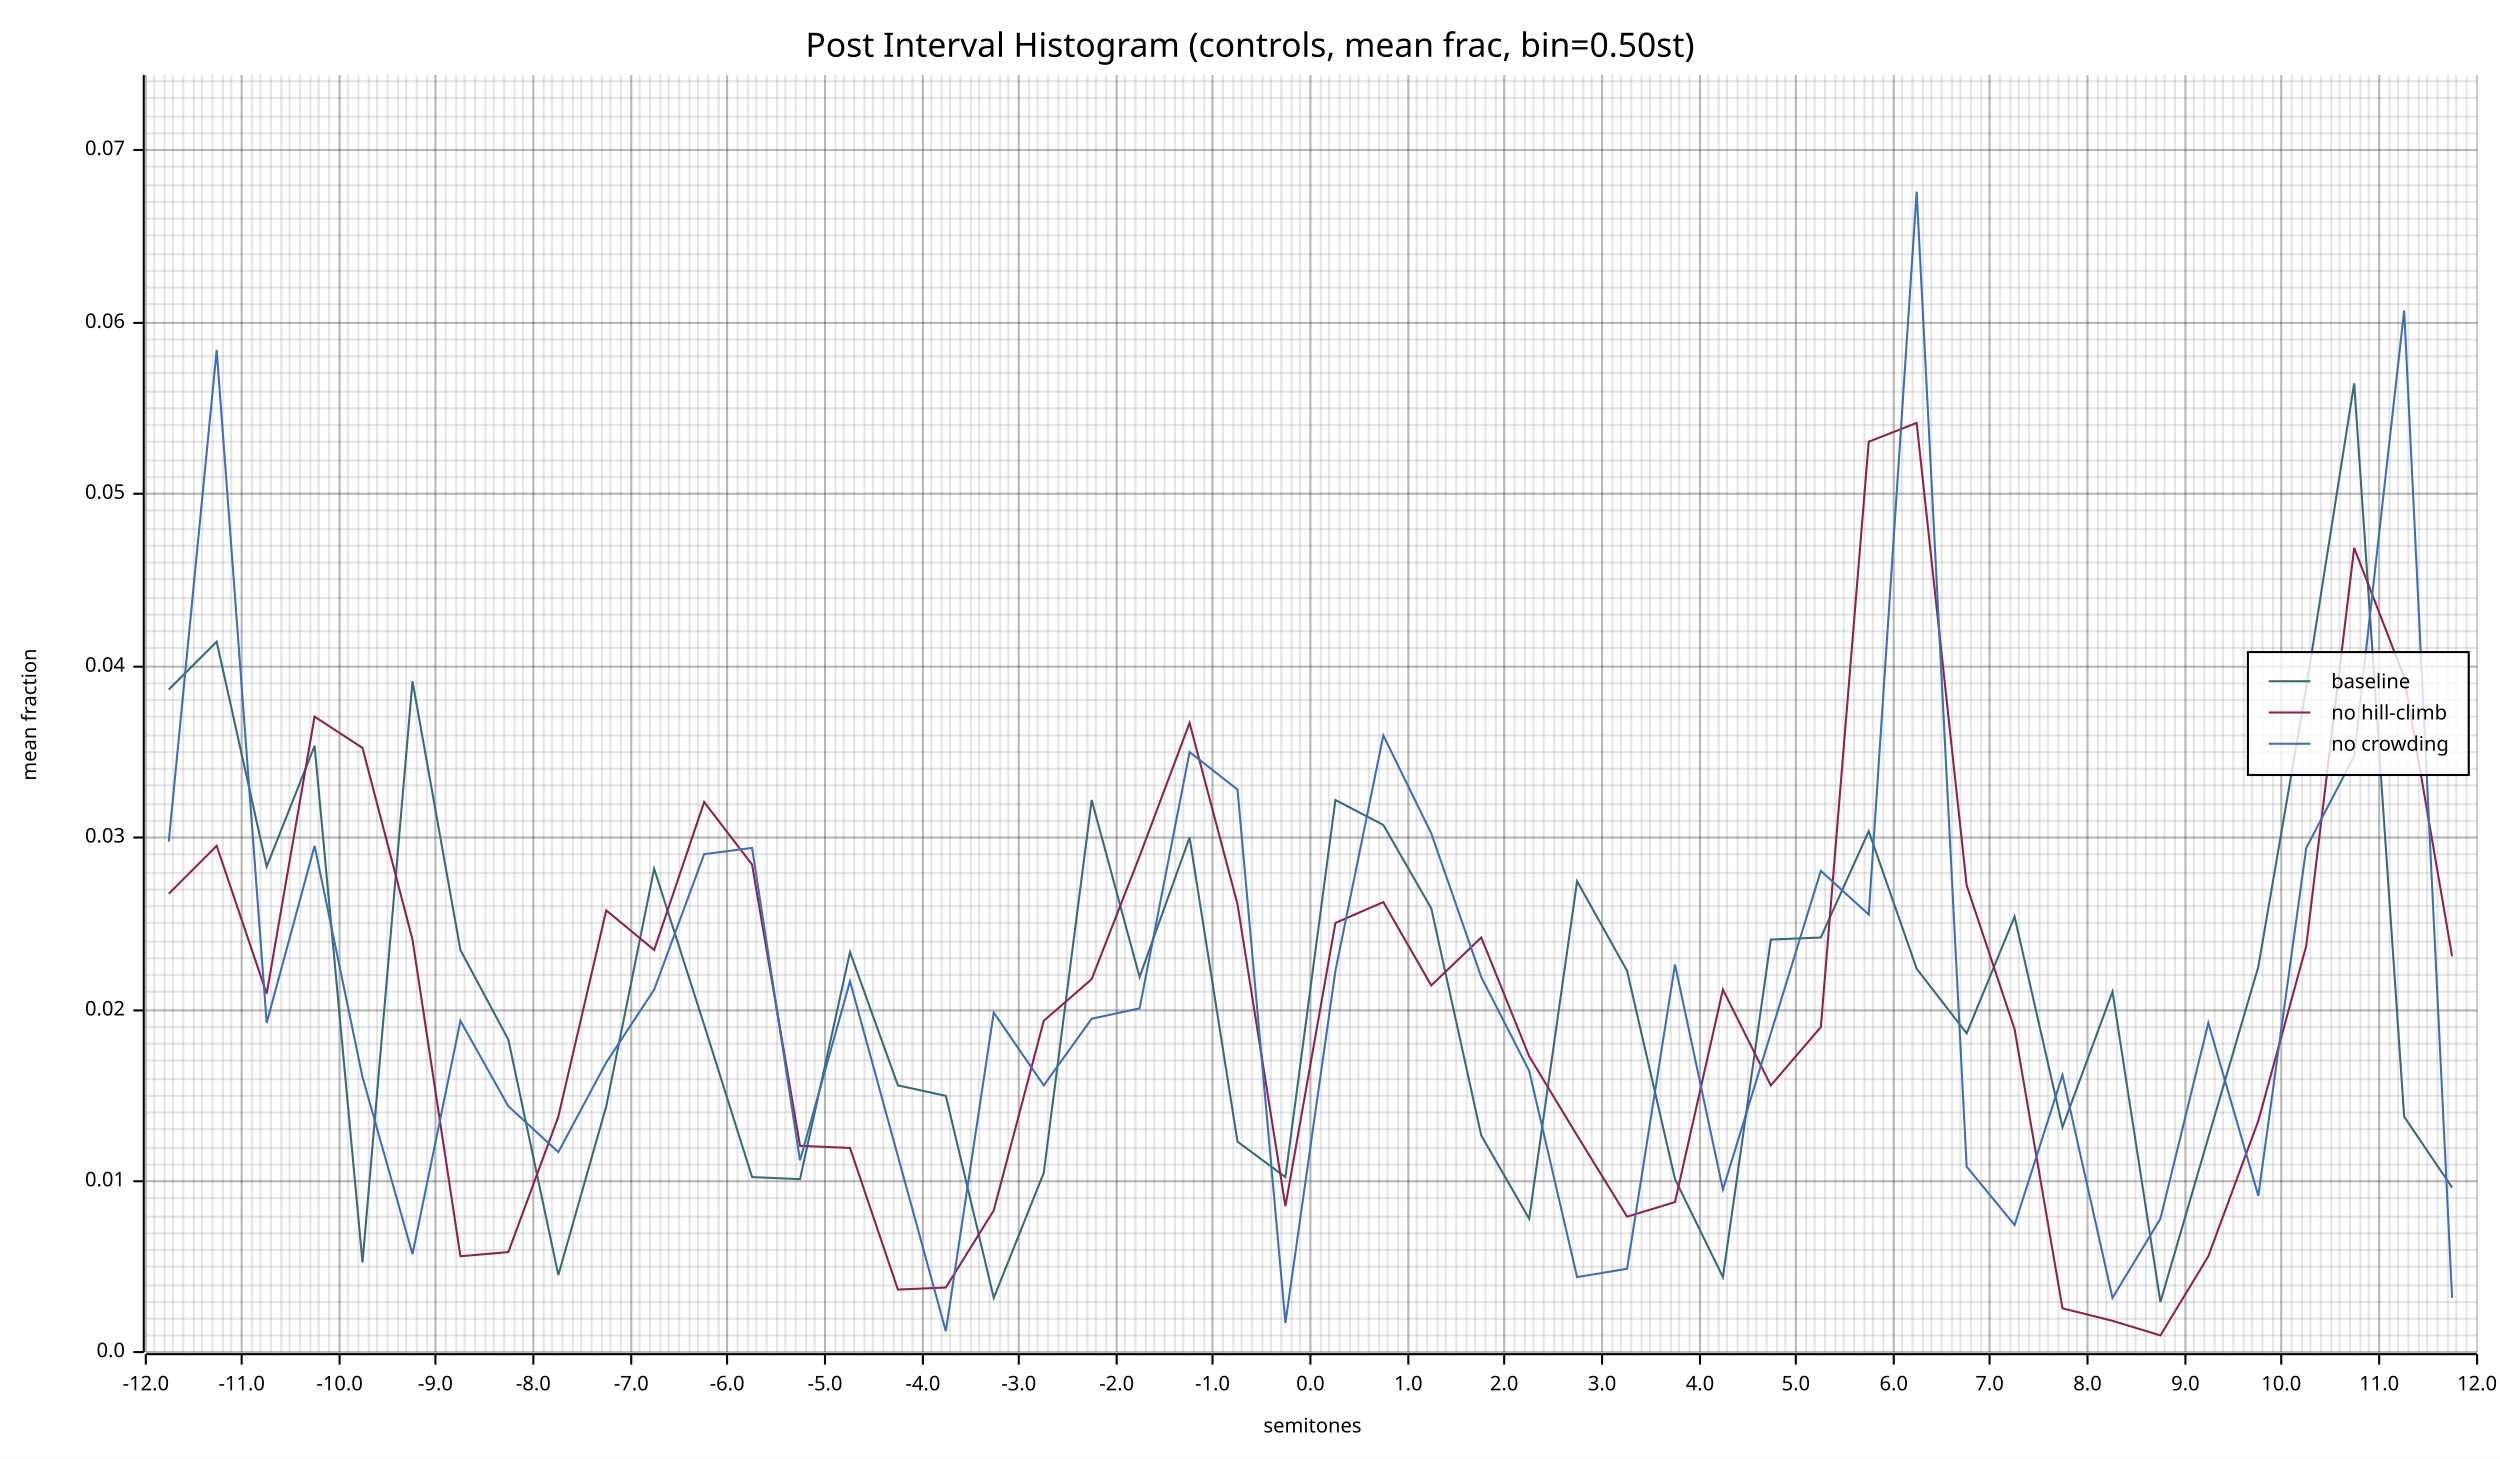
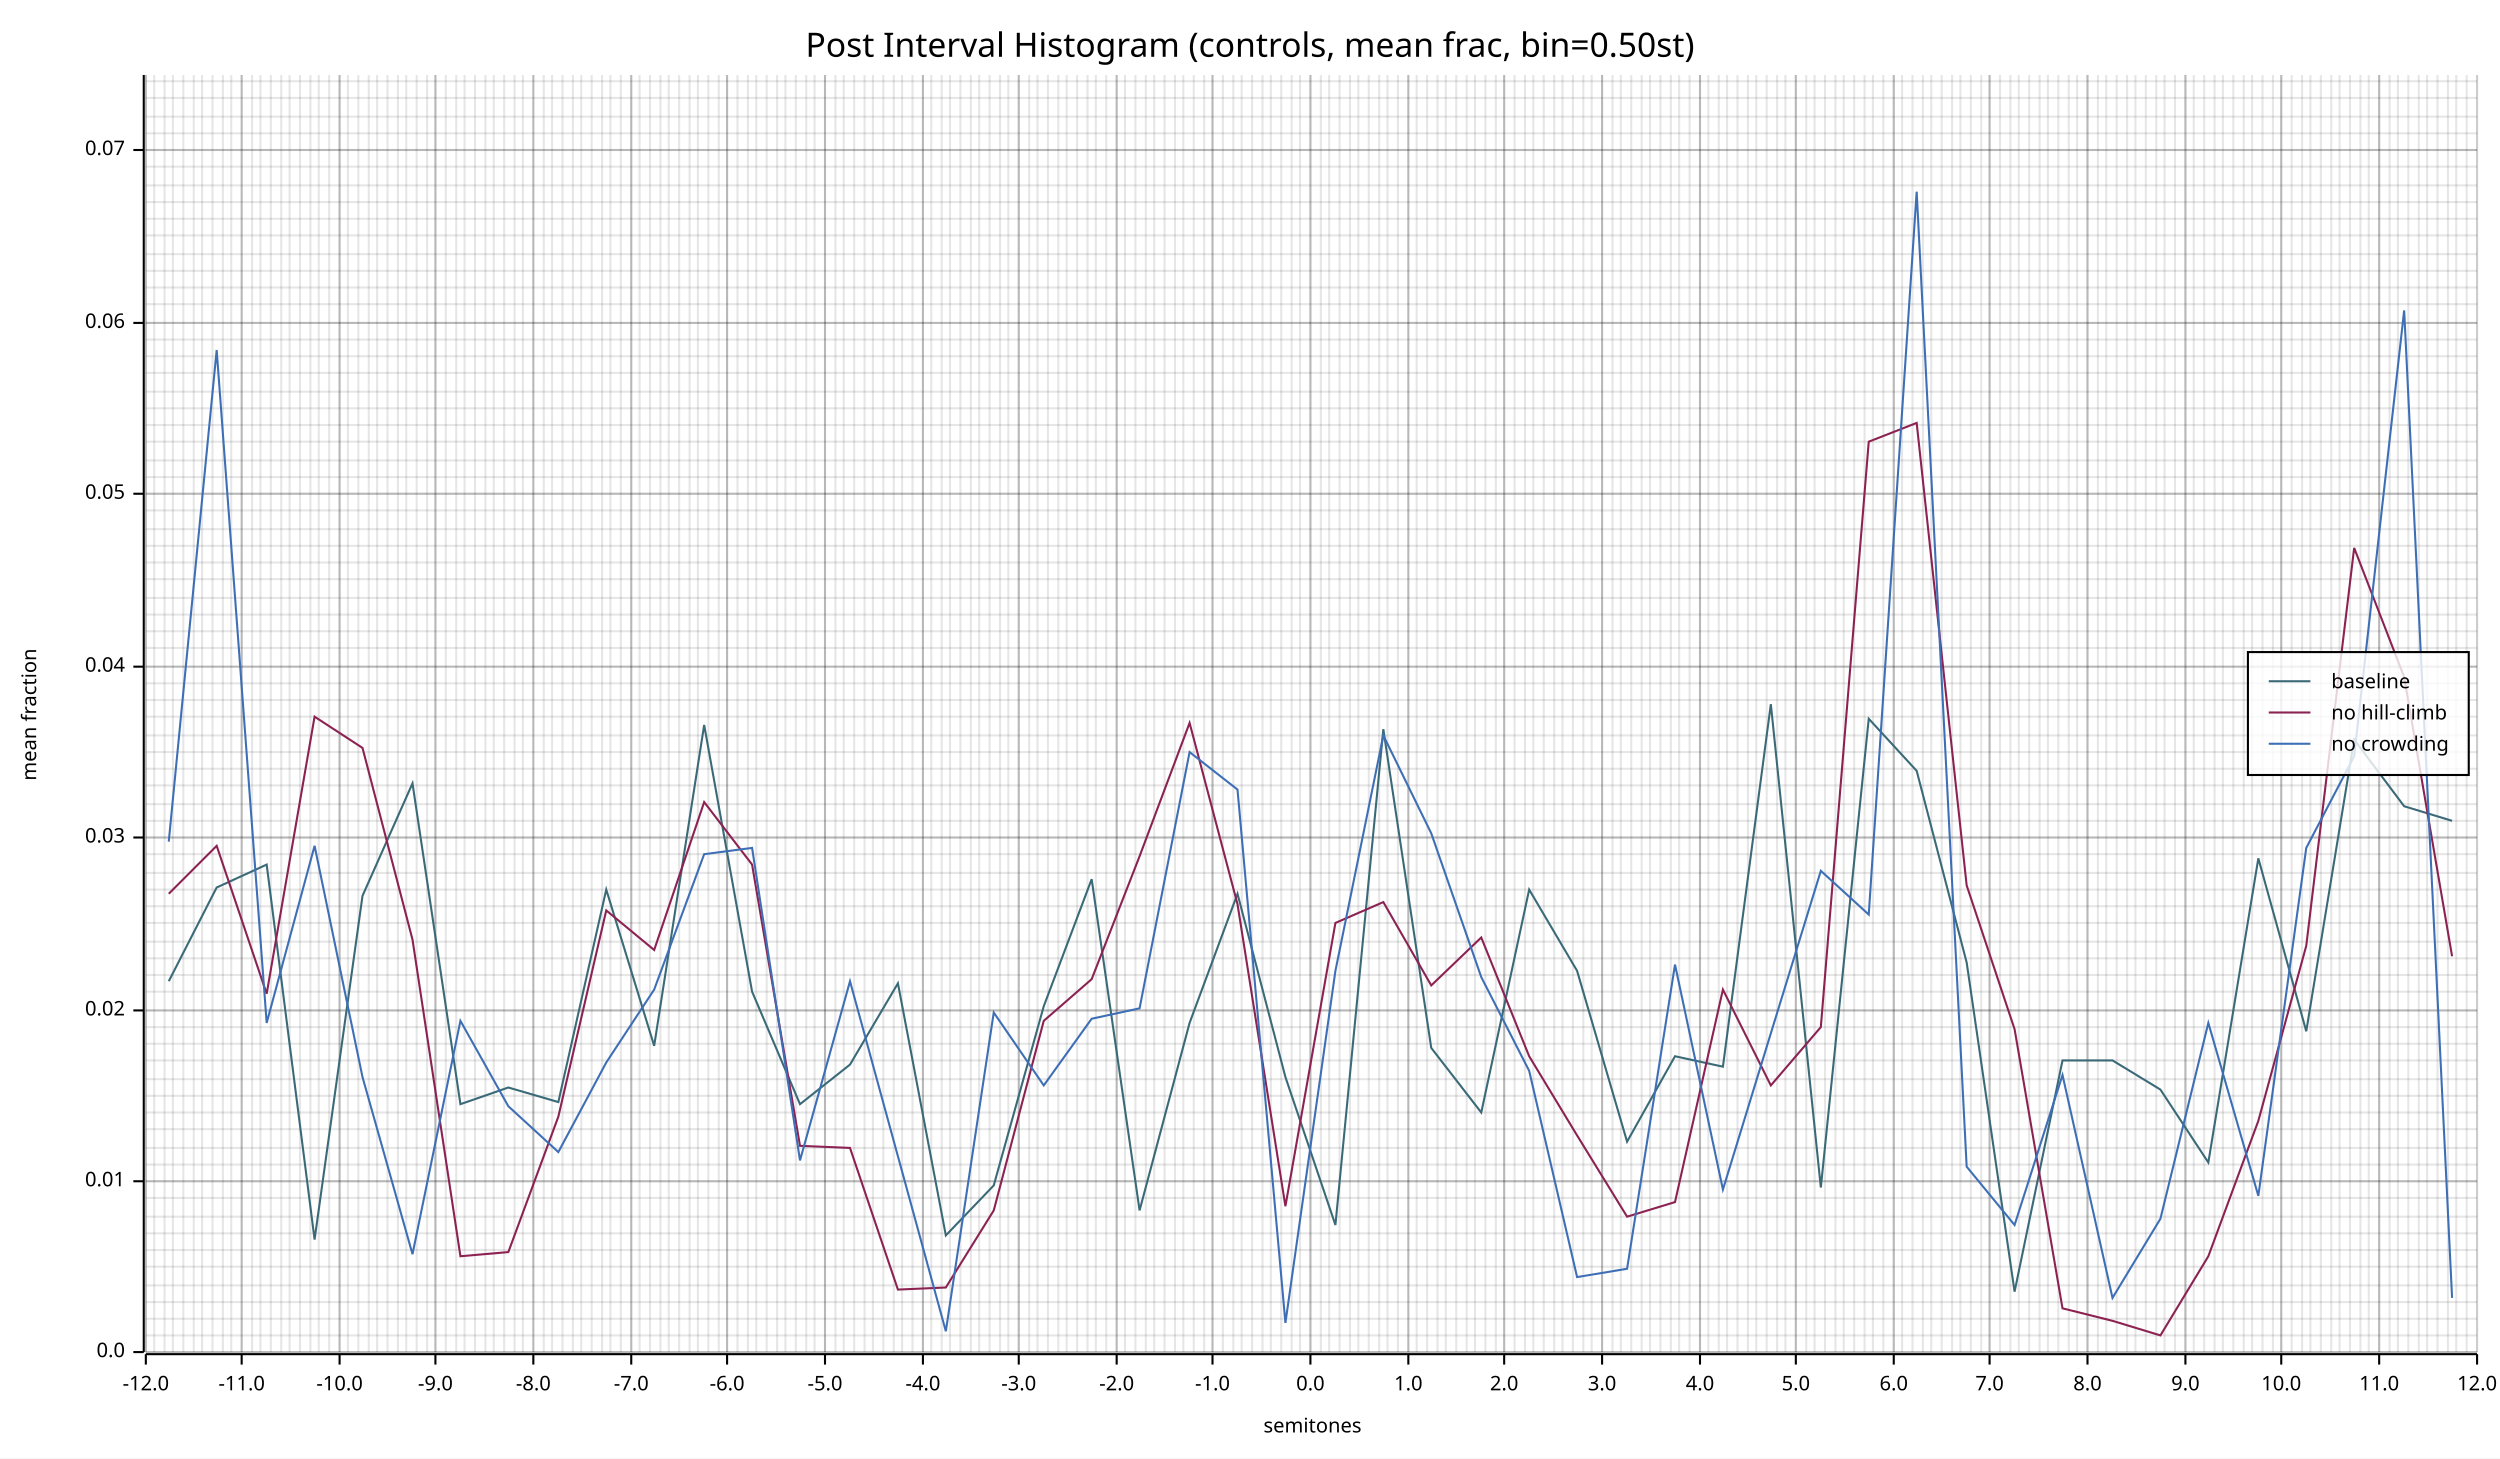
<svg xmlns="http://www.w3.org/2000/svg" width="1200" height="700" viewBox="0 0 1200 700">
  <rect x="0" y="0" width="1200" height="700" opacity="1" fill="#FFFFFF" stroke="none" />
  <text x="600" y="15" dy="0.76em" text-anchor="middle" font-family="sans-serif" font-size="16.129" opacity="1" fill="#000000">
Post Interval Histogram (controls, mean frac, bin=0.50st)
</text>
  <line opacity="0.1" stroke="#000000" stroke-width="1" x1="70" y1="649" x2="70" y2="36" />
  <line opacity="0.1" stroke="#000000" stroke-width="1" x1="74" y1="649" x2="74" y2="36" />
  <line opacity="0.1" stroke="#000000" stroke-width="1" x1="79" y1="649" x2="79" y2="36" />
  <line opacity="0.1" stroke="#000000" stroke-width="1" x1="83" y1="649" x2="83" y2="36" />
  <line opacity="0.1" stroke="#000000" stroke-width="1" x1="88" y1="649" x2="88" y2="36" />
  <line opacity="0.1" stroke="#000000" stroke-width="1" x1="93" y1="649" x2="93" y2="36" />
  <line opacity="0.1" stroke="#000000" stroke-width="1" x1="97" y1="649" x2="97" y2="36" />
  <line opacity="0.1" stroke="#000000" stroke-width="1" x1="102" y1="649" x2="102" y2="36" />
  <line opacity="0.1" stroke="#000000" stroke-width="1" x1="107" y1="649" x2="107" y2="36" />
  <line opacity="0.1" stroke="#000000" stroke-width="1" x1="111" y1="649" x2="111" y2="36" />
  <line opacity="0.1" stroke="#000000" stroke-width="1" x1="116" y1="649" x2="116" y2="36" />
  <line opacity="0.1" stroke="#000000" stroke-width="1" x1="121" y1="649" x2="121" y2="36" />
  <line opacity="0.1" stroke="#000000" stroke-width="1" x1="125" y1="649" x2="125" y2="36" />
  <line opacity="0.1" stroke="#000000" stroke-width="1" x1="130" y1="649" x2="130" y2="36" />
  <line opacity="0.1" stroke="#000000" stroke-width="1" x1="135" y1="649" x2="135" y2="36" />
  <line opacity="0.1" stroke="#000000" stroke-width="1" x1="139" y1="649" x2="139" y2="36" />
  <line opacity="0.1" stroke="#000000" stroke-width="1" x1="144" y1="649" x2="144" y2="36" />
  <line opacity="0.1" stroke="#000000" stroke-width="1" x1="149" y1="649" x2="149" y2="36" />
  <line opacity="0.1" stroke="#000000" stroke-width="1" x1="153" y1="649" x2="153" y2="36" />
  <line opacity="0.1" stroke="#000000" stroke-width="1" x1="158" y1="649" x2="158" y2="36" />
  <line opacity="0.1" stroke="#000000" stroke-width="1" x1="163" y1="649" x2="163" y2="36" />
  <line opacity="0.1" stroke="#000000" stroke-width="1" x1="167" y1="649" x2="167" y2="36" />
  <line opacity="0.1" stroke="#000000" stroke-width="1" x1="172" y1="649" x2="172" y2="36" />
  <line opacity="0.1" stroke="#000000" stroke-width="1" x1="177" y1="649" x2="177" y2="36" />
  <line opacity="0.1" stroke="#000000" stroke-width="1" x1="181" y1="649" x2="181" y2="36" />
  <line opacity="0.1" stroke="#000000" stroke-width="1" x1="186" y1="649" x2="186" y2="36" />
  <line opacity="0.1" stroke="#000000" stroke-width="1" x1="191" y1="649" x2="191" y2="36" />
  <line opacity="0.1" stroke="#000000" stroke-width="1" x1="195" y1="649" x2="195" y2="36" />
  <line opacity="0.1" stroke="#000000" stroke-width="1" x1="200" y1="649" x2="200" y2="36" />
  <line opacity="0.1" stroke="#000000" stroke-width="1" x1="205" y1="649" x2="205" y2="36" />
  <line opacity="0.1" stroke="#000000" stroke-width="1" x1="209" y1="649" x2="209" y2="36" />
  <line opacity="0.1" stroke="#000000" stroke-width="1" x1="214" y1="649" x2="214" y2="36" />
  <line opacity="0.1" stroke="#000000" stroke-width="1" x1="219" y1="649" x2="219" y2="36" />
  <line opacity="0.1" stroke="#000000" stroke-width="1" x1="223" y1="649" x2="223" y2="36" />
  <line opacity="0.1" stroke="#000000" stroke-width="1" x1="228" y1="649" x2="228" y2="36" />
  <line opacity="0.1" stroke="#000000" stroke-width="1" x1="233" y1="649" x2="233" y2="36" />
  <line opacity="0.1" stroke="#000000" stroke-width="1" x1="237" y1="649" x2="237" y2="36" />
  <line opacity="0.1" stroke="#000000" stroke-width="1" x1="242" y1="649" x2="242" y2="36" />
  <line opacity="0.1" stroke="#000000" stroke-width="1" x1="247" y1="649" x2="247" y2="36" />
  <line opacity="0.1" stroke="#000000" stroke-width="1" x1="251" y1="649" x2="251" y2="36" />
  <line opacity="0.1" stroke="#000000" stroke-width="1" x1="256" y1="649" x2="256" y2="36" />
  <line opacity="0.1" stroke="#000000" stroke-width="1" x1="261" y1="649" x2="261" y2="36" />
  <line opacity="0.1" stroke="#000000" stroke-width="1" x1="265" y1="649" x2="265" y2="36" />
  <line opacity="0.1" stroke="#000000" stroke-width="1" x1="270" y1="649" x2="270" y2="36" />
  <line opacity="0.1" stroke="#000000" stroke-width="1" x1="275" y1="649" x2="275" y2="36" />
  <line opacity="0.1" stroke="#000000" stroke-width="1" x1="279" y1="649" x2="279" y2="36" />
  <line opacity="0.1" stroke="#000000" stroke-width="1" x1="284" y1="649" x2="284" y2="36" />
  <line opacity="0.1" stroke="#000000" stroke-width="1" x1="289" y1="649" x2="289" y2="36" />
  <line opacity="0.1" stroke="#000000" stroke-width="1" x1="293" y1="649" x2="293" y2="36" />
  <line opacity="0.1" stroke="#000000" stroke-width="1" x1="298" y1="649" x2="298" y2="36" />
  <line opacity="0.1" stroke="#000000" stroke-width="1" x1="303" y1="649" x2="303" y2="36" />
  <line opacity="0.1" stroke="#000000" stroke-width="1" x1="307" y1="649" x2="307" y2="36" />
  <line opacity="0.1" stroke="#000000" stroke-width="1" x1="312" y1="649" x2="312" y2="36" />
  <line opacity="0.1" stroke="#000000" stroke-width="1" x1="317" y1="649" x2="317" y2="36" />
  <line opacity="0.1" stroke="#000000" stroke-width="1" x1="321" y1="649" x2="321" y2="36" />
  <line opacity="0.1" stroke="#000000" stroke-width="1" x1="326" y1="649" x2="326" y2="36" />
  <line opacity="0.1" stroke="#000000" stroke-width="1" x1="331" y1="649" x2="331" y2="36" />
  <line opacity="0.1" stroke="#000000" stroke-width="1" x1="335" y1="649" x2="335" y2="36" />
  <line opacity="0.1" stroke="#000000" stroke-width="1" x1="340" y1="649" x2="340" y2="36" />
  <line opacity="0.1" stroke="#000000" stroke-width="1" x1="345" y1="649" x2="345" y2="36" />
  <line opacity="0.1" stroke="#000000" stroke-width="1" x1="349" y1="649" x2="349" y2="36" />
  <line opacity="0.1" stroke="#000000" stroke-width="1" x1="354" y1="649" x2="354" y2="36" />
  <line opacity="0.1" stroke="#000000" stroke-width="1" x1="359" y1="649" x2="359" y2="36" />
  <line opacity="0.1" stroke="#000000" stroke-width="1" x1="363" y1="649" x2="363" y2="36" />
  <line opacity="0.1" stroke="#000000" stroke-width="1" x1="368" y1="649" x2="368" y2="36" />
  <line opacity="0.1" stroke="#000000" stroke-width="1" x1="373" y1="649" x2="373" y2="36" />
  <line opacity="0.1" stroke="#000000" stroke-width="1" x1="377" y1="649" x2="377" y2="36" />
  <line opacity="0.1" stroke="#000000" stroke-width="1" x1="382" y1="649" x2="382" y2="36" />
  <line opacity="0.1" stroke="#000000" stroke-width="1" x1="387" y1="649" x2="387" y2="36" />
  <line opacity="0.1" stroke="#000000" stroke-width="1" x1="391" y1="649" x2="391" y2="36" />
  <line opacity="0.1" stroke="#000000" stroke-width="1" x1="396" y1="649" x2="396" y2="36" />
  <line opacity="0.1" stroke="#000000" stroke-width="1" x1="401" y1="649" x2="401" y2="36" />
  <line opacity="0.1" stroke="#000000" stroke-width="1" x1="405" y1="649" x2="405" y2="36" />
  <line opacity="0.1" stroke="#000000" stroke-width="1" x1="410" y1="649" x2="410" y2="36" />
  <line opacity="0.1" stroke="#000000" stroke-width="1" x1="415" y1="649" x2="415" y2="36" />
  <line opacity="0.1" stroke="#000000" stroke-width="1" x1="419" y1="649" x2="419" y2="36" />
  <line opacity="0.1" stroke="#000000" stroke-width="1" x1="424" y1="649" x2="424" y2="36" />
  <line opacity="0.1" stroke="#000000" stroke-width="1" x1="429" y1="649" x2="429" y2="36" />
  <line opacity="0.1" stroke="#000000" stroke-width="1" x1="433" y1="649" x2="433" y2="36" />
  <line opacity="0.1" stroke="#000000" stroke-width="1" x1="438" y1="649" x2="438" y2="36" />
  <line opacity="0.1" stroke="#000000" stroke-width="1" x1="443" y1="649" x2="443" y2="36" />
  <line opacity="0.1" stroke="#000000" stroke-width="1" x1="447" y1="649" x2="447" y2="36" />
  <line opacity="0.1" stroke="#000000" stroke-width="1" x1="452" y1="649" x2="452" y2="36" />
  <line opacity="0.1" stroke="#000000" stroke-width="1" x1="456" y1="649" x2="456" y2="36" />
  <line opacity="0.1" stroke="#000000" stroke-width="1" x1="461" y1="649" x2="461" y2="36" />
  <line opacity="0.1" stroke="#000000" stroke-width="1" x1="466" y1="649" x2="466" y2="36" />
  <line opacity="0.1" stroke="#000000" stroke-width="1" x1="470" y1="649" x2="470" y2="36" />
  <line opacity="0.1" stroke="#000000" stroke-width="1" x1="475" y1="649" x2="475" y2="36" />
  <line opacity="0.1" stroke="#000000" stroke-width="1" x1="480" y1="649" x2="480" y2="36" />
  <line opacity="0.1" stroke="#000000" stroke-width="1" x1="484" y1="649" x2="484" y2="36" />
  <line opacity="0.1" stroke="#000000" stroke-width="1" x1="489" y1="649" x2="489" y2="36" />
  <line opacity="0.1" stroke="#000000" stroke-width="1" x1="494" y1="649" x2="494" y2="36" />
  <line opacity="0.1" stroke="#000000" stroke-width="1" x1="498" y1="649" x2="498" y2="36" />
  <line opacity="0.1" stroke="#000000" stroke-width="1" x1="503" y1="649" x2="503" y2="36" />
  <line opacity="0.1" stroke="#000000" stroke-width="1" x1="508" y1="649" x2="508" y2="36" />
  <line opacity="0.1" stroke="#000000" stroke-width="1" x1="512" y1="649" x2="512" y2="36" />
  <line opacity="0.1" stroke="#000000" stroke-width="1" x1="517" y1="649" x2="517" y2="36" />
  <line opacity="0.1" stroke="#000000" stroke-width="1" x1="522" y1="649" x2="522" y2="36" />
  <line opacity="0.1" stroke="#000000" stroke-width="1" x1="526" y1="649" x2="526" y2="36" />
  <line opacity="0.1" stroke="#000000" stroke-width="1" x1="531" y1="649" x2="531" y2="36" />
  <line opacity="0.1" stroke="#000000" stroke-width="1" x1="536" y1="649" x2="536" y2="36" />
  <line opacity="0.1" stroke="#000000" stroke-width="1" x1="540" y1="649" x2="540" y2="36" />
  <line opacity="0.1" stroke="#000000" stroke-width="1" x1="545" y1="649" x2="545" y2="36" />
  <line opacity="0.1" stroke="#000000" stroke-width="1" x1="550" y1="649" x2="550" y2="36" />
  <line opacity="0.1" stroke="#000000" stroke-width="1" x1="554" y1="649" x2="554" y2="36" />
  <line opacity="0.1" stroke="#000000" stroke-width="1" x1="559" y1="649" x2="559" y2="36" />
  <line opacity="0.1" stroke="#000000" stroke-width="1" x1="564" y1="649" x2="564" y2="36" />
  <line opacity="0.1" stroke="#000000" stroke-width="1" x1="568" y1="649" x2="568" y2="36" />
  <line opacity="0.1" stroke="#000000" stroke-width="1" x1="573" y1="649" x2="573" y2="36" />
  <line opacity="0.1" stroke="#000000" stroke-width="1" x1="578" y1="649" x2="578" y2="36" />
  <line opacity="0.1" stroke="#000000" stroke-width="1" x1="582" y1="649" x2="582" y2="36" />
  <line opacity="0.1" stroke="#000000" stroke-width="1" x1="587" y1="649" x2="587" y2="36" />
  <line opacity="0.1" stroke="#000000" stroke-width="1" x1="592" y1="649" x2="592" y2="36" />
  <line opacity="0.1" stroke="#000000" stroke-width="1" x1="596" y1="649" x2="596" y2="36" />
  <line opacity="0.1" stroke="#000000" stroke-width="1" x1="601" y1="649" x2="601" y2="36" />
  <line opacity="0.1" stroke="#000000" stroke-width="1" x1="606" y1="649" x2="606" y2="36" />
  <line opacity="0.1" stroke="#000000" stroke-width="1" x1="610" y1="649" x2="610" y2="36" />
  <line opacity="0.1" stroke="#000000" stroke-width="1" x1="615" y1="649" x2="615" y2="36" />
  <line opacity="0.1" stroke="#000000" stroke-width="1" x1="620" y1="649" x2="620" y2="36" />
  <line opacity="0.1" stroke="#000000" stroke-width="1" x1="624" y1="649" x2="624" y2="36" />
  <line opacity="0.1" stroke="#000000" stroke-width="1" x1="629" y1="649" x2="629" y2="36" />
  <line opacity="0.1" stroke="#000000" stroke-width="1" x1="634" y1="649" x2="634" y2="36" />
  <line opacity="0.1" stroke="#000000" stroke-width="1" x1="638" y1="649" x2="638" y2="36" />
  <line opacity="0.1" stroke="#000000" stroke-width="1" x1="643" y1="649" x2="643" y2="36" />
  <line opacity="0.1" stroke="#000000" stroke-width="1" x1="648" y1="649" x2="648" y2="36" />
  <line opacity="0.1" stroke="#000000" stroke-width="1" x1="652" y1="649" x2="652" y2="36" />
  <line opacity="0.1" stroke="#000000" stroke-width="1" x1="657" y1="649" x2="657" y2="36" />
  <line opacity="0.1" stroke="#000000" stroke-width="1" x1="662" y1="649" x2="662" y2="36" />
  <line opacity="0.1" stroke="#000000" stroke-width="1" x1="666" y1="649" x2="666" y2="36" />
  <line opacity="0.1" stroke="#000000" stroke-width="1" x1="671" y1="649" x2="671" y2="36" />
  <line opacity="0.1" stroke="#000000" stroke-width="1" x1="676" y1="649" x2="676" y2="36" />
  <line opacity="0.1" stroke="#000000" stroke-width="1" x1="680" y1="649" x2="680" y2="36" />
  <line opacity="0.1" stroke="#000000" stroke-width="1" x1="685" y1="649" x2="685" y2="36" />
  <line opacity="0.1" stroke="#000000" stroke-width="1" x1="690" y1="649" x2="690" y2="36" />
  <line opacity="0.1" stroke="#000000" stroke-width="1" x1="694" y1="649" x2="694" y2="36" />
  <line opacity="0.1" stroke="#000000" stroke-width="1" x1="699" y1="649" x2="699" y2="36" />
  <line opacity="0.1" stroke="#000000" stroke-width="1" x1="704" y1="649" x2="704" y2="36" />
  <line opacity="0.1" stroke="#000000" stroke-width="1" x1="708" y1="649" x2="708" y2="36" />
  <line opacity="0.1" stroke="#000000" stroke-width="1" x1="713" y1="649" x2="713" y2="36" />
  <line opacity="0.1" stroke="#000000" stroke-width="1" x1="718" y1="649" x2="718" y2="36" />
  <line opacity="0.1" stroke="#000000" stroke-width="1" x1="722" y1="649" x2="722" y2="36" />
  <line opacity="0.1" stroke="#000000" stroke-width="1" x1="727" y1="649" x2="727" y2="36" />
  <line opacity="0.1" stroke="#000000" stroke-width="1" x1="732" y1="649" x2="732" y2="36" />
  <line opacity="0.1" stroke="#000000" stroke-width="1" x1="736" y1="649" x2="736" y2="36" />
  <line opacity="0.1" stroke="#000000" stroke-width="1" x1="741" y1="649" x2="741" y2="36" />
  <line opacity="0.1" stroke="#000000" stroke-width="1" x1="746" y1="649" x2="746" y2="36" />
  <line opacity="0.1" stroke="#000000" stroke-width="1" x1="750" y1="649" x2="750" y2="36" />
  <line opacity="0.1" stroke="#000000" stroke-width="1" x1="755" y1="649" x2="755" y2="36" />
  <line opacity="0.1" stroke="#000000" stroke-width="1" x1="760" y1="649" x2="760" y2="36" />
  <line opacity="0.1" stroke="#000000" stroke-width="1" x1="764" y1="649" x2="764" y2="36" />
  <line opacity="0.1" stroke="#000000" stroke-width="1" x1="769" y1="649" x2="769" y2="36" />
  <line opacity="0.1" stroke="#000000" stroke-width="1" x1="774" y1="649" x2="774" y2="36" />
  <line opacity="0.1" stroke="#000000" stroke-width="1" x1="778" y1="649" x2="778" y2="36" />
  <line opacity="0.1" stroke="#000000" stroke-width="1" x1="783" y1="649" x2="783" y2="36" />
  <line opacity="0.1" stroke="#000000" stroke-width="1" x1="788" y1="649" x2="788" y2="36" />
  <line opacity="0.1" stroke="#000000" stroke-width="1" x1="792" y1="649" x2="792" y2="36" />
  <line opacity="0.1" stroke="#000000" stroke-width="1" x1="797" y1="649" x2="797" y2="36" />
  <line opacity="0.1" stroke="#000000" stroke-width="1" x1="802" y1="649" x2="802" y2="36" />
  <line opacity="0.1" stroke="#000000" stroke-width="1" x1="806" y1="649" x2="806" y2="36" />
  <line opacity="0.1" stroke="#000000" stroke-width="1" x1="811" y1="649" x2="811" y2="36" />
  <line opacity="0.1" stroke="#000000" stroke-width="1" x1="816" y1="649" x2="816" y2="36" />
  <line opacity="0.1" stroke="#000000" stroke-width="1" x1="820" y1="649" x2="820" y2="36" />
  <line opacity="0.1" stroke="#000000" stroke-width="1" x1="825" y1="649" x2="825" y2="36" />
  <line opacity="0.1" stroke="#000000" stroke-width="1" x1="829" y1="649" x2="829" y2="36" />
  <line opacity="0.1" stroke="#000000" stroke-width="1" x1="834" y1="649" x2="834" y2="36" />
  <line opacity="0.1" stroke="#000000" stroke-width="1" x1="839" y1="649" x2="839" y2="36" />
  <line opacity="0.1" stroke="#000000" stroke-width="1" x1="843" y1="649" x2="843" y2="36" />
  <line opacity="0.1" stroke="#000000" stroke-width="1" x1="848" y1="649" x2="848" y2="36" />
  <line opacity="0.1" stroke="#000000" stroke-width="1" x1="853" y1="649" x2="853" y2="36" />
  <line opacity="0.1" stroke="#000000" stroke-width="1" x1="857" y1="649" x2="857" y2="36" />
  <line opacity="0.1" stroke="#000000" stroke-width="1" x1="862" y1="649" x2="862" y2="36" />
  <line opacity="0.1" stroke="#000000" stroke-width="1" x1="867" y1="649" x2="867" y2="36" />
  <line opacity="0.1" stroke="#000000" stroke-width="1" x1="871" y1="649" x2="871" y2="36" />
  <line opacity="0.1" stroke="#000000" stroke-width="1" x1="876" y1="649" x2="876" y2="36" />
  <line opacity="0.1" stroke="#000000" stroke-width="1" x1="881" y1="649" x2="881" y2="36" />
  <line opacity="0.1" stroke="#000000" stroke-width="1" x1="885" y1="649" x2="885" y2="36" />
  <line opacity="0.1" stroke="#000000" stroke-width="1" x1="890" y1="649" x2="890" y2="36" />
  <line opacity="0.1" stroke="#000000" stroke-width="1" x1="895" y1="649" x2="895" y2="36" />
  <line opacity="0.1" stroke="#000000" stroke-width="1" x1="899" y1="649" x2="899" y2="36" />
  <line opacity="0.1" stroke="#000000" stroke-width="1" x1="904" y1="649" x2="904" y2="36" />
  <line opacity="0.1" stroke="#000000" stroke-width="1" x1="909" y1="649" x2="909" y2="36" />
  <line opacity="0.1" stroke="#000000" stroke-width="1" x1="913" y1="649" x2="913" y2="36" />
  <line opacity="0.1" stroke="#000000" stroke-width="1" x1="918" y1="649" x2="918" y2="36" />
  <line opacity="0.1" stroke="#000000" stroke-width="1" x1="923" y1="649" x2="923" y2="36" />
  <line opacity="0.1" stroke="#000000" stroke-width="1" x1="927" y1="649" x2="927" y2="36" />
  <line opacity="0.1" stroke="#000000" stroke-width="1" x1="932" y1="649" x2="932" y2="36" />
  <line opacity="0.1" stroke="#000000" stroke-width="1" x1="937" y1="649" x2="937" y2="36" />
  <line opacity="0.1" stroke="#000000" stroke-width="1" x1="941" y1="649" x2="941" y2="36" />
  <line opacity="0.1" stroke="#000000" stroke-width="1" x1="946" y1="649" x2="946" y2="36" />
  <line opacity="0.1" stroke="#000000" stroke-width="1" x1="951" y1="649" x2="951" y2="36" />
  <line opacity="0.1" stroke="#000000" stroke-width="1" x1="955" y1="649" x2="955" y2="36" />
  <line opacity="0.1" stroke="#000000" stroke-width="1" x1="960" y1="649" x2="960" y2="36" />
  <line opacity="0.1" stroke="#000000" stroke-width="1" x1="965" y1="649" x2="965" y2="36" />
  <line opacity="0.1" stroke="#000000" stroke-width="1" x1="969" y1="649" x2="969" y2="36" />
  <line opacity="0.1" stroke="#000000" stroke-width="1" x1="974" y1="649" x2="974" y2="36" />
  <line opacity="0.1" stroke="#000000" stroke-width="1" x1="979" y1="649" x2="979" y2="36" />
  <line opacity="0.1" stroke="#000000" stroke-width="1" x1="983" y1="649" x2="983" y2="36" />
  <line opacity="0.1" stroke="#000000" stroke-width="1" x1="988" y1="649" x2="988" y2="36" />
  <line opacity="0.1" stroke="#000000" stroke-width="1" x1="993" y1="649" x2="993" y2="36" />
  <line opacity="0.1" stroke="#000000" stroke-width="1" x1="997" y1="649" x2="997" y2="36" />
  <line opacity="0.1" stroke="#000000" stroke-width="1" x1="1002" y1="649" x2="1002" y2="36" />
  <line opacity="0.1" stroke="#000000" stroke-width="1" x1="1007" y1="649" x2="1007" y2="36" />
  <line opacity="0.1" stroke="#000000" stroke-width="1" x1="1011" y1="649" x2="1011" y2="36" />
  <line opacity="0.1" stroke="#000000" stroke-width="1" x1="1016" y1="649" x2="1016" y2="36" />
  <line opacity="0.1" stroke="#000000" stroke-width="1" x1="1021" y1="649" x2="1021" y2="36" />
  <line opacity="0.1" stroke="#000000" stroke-width="1" x1="1025" y1="649" x2="1025" y2="36" />
  <line opacity="0.1" stroke="#000000" stroke-width="1" x1="1030" y1="649" x2="1030" y2="36" />
  <line opacity="0.1" stroke="#000000" stroke-width="1" x1="1035" y1="649" x2="1035" y2="36" />
  <line opacity="0.1" stroke="#000000" stroke-width="1" x1="1039" y1="649" x2="1039" y2="36" />
  <line opacity="0.1" stroke="#000000" stroke-width="1" x1="1044" y1="649" x2="1044" y2="36" />
  <line opacity="0.1" stroke="#000000" stroke-width="1" x1="1049" y1="649" x2="1049" y2="36" />
  <line opacity="0.1" stroke="#000000" stroke-width="1" x1="1053" y1="649" x2="1053" y2="36" />
  <line opacity="0.1" stroke="#000000" stroke-width="1" x1="1058" y1="649" x2="1058" y2="36" />
  <line opacity="0.1" stroke="#000000" stroke-width="1" x1="1063" y1="649" x2="1063" y2="36" />
  <line opacity="0.1" stroke="#000000" stroke-width="1" x1="1067" y1="649" x2="1067" y2="36" />
  <line opacity="0.1" stroke="#000000" stroke-width="1" x1="1072" y1="649" x2="1072" y2="36" />
  <line opacity="0.1" stroke="#000000" stroke-width="1" x1="1077" y1="649" x2="1077" y2="36" />
  <line opacity="0.1" stroke="#000000" stroke-width="1" x1="1081" y1="649" x2="1081" y2="36" />
  <line opacity="0.1" stroke="#000000" stroke-width="1" x1="1086" y1="649" x2="1086" y2="36" />
  <line opacity="0.1" stroke="#000000" stroke-width="1" x1="1091" y1="649" x2="1091" y2="36" />
  <line opacity="0.1" stroke="#000000" stroke-width="1" x1="1095" y1="649" x2="1095" y2="36" />
  <line opacity="0.1" stroke="#000000" stroke-width="1" x1="1100" y1="649" x2="1100" y2="36" />
  <line opacity="0.1" stroke="#000000" stroke-width="1" x1="1105" y1="649" x2="1105" y2="36" />
  <line opacity="0.1" stroke="#000000" stroke-width="1" x1="1109" y1="649" x2="1109" y2="36" />
  <line opacity="0.1" stroke="#000000" stroke-width="1" x1="1114" y1="649" x2="1114" y2="36" />
  <line opacity="0.1" stroke="#000000" stroke-width="1" x1="1119" y1="649" x2="1119" y2="36" />
  <line opacity="0.1" stroke="#000000" stroke-width="1" x1="1123" y1="649" x2="1123" y2="36" />
  <line opacity="0.1" stroke="#000000" stroke-width="1" x1="1128" y1="649" x2="1128" y2="36" />
  <line opacity="0.1" stroke="#000000" stroke-width="1" x1="1133" y1="649" x2="1133" y2="36" />
  <line opacity="0.1" stroke="#000000" stroke-width="1" x1="1137" y1="649" x2="1137" y2="36" />
  <line opacity="0.1" stroke="#000000" stroke-width="1" x1="1142" y1="649" x2="1142" y2="36" />
  <line opacity="0.1" stroke="#000000" stroke-width="1" x1="1147" y1="649" x2="1147" y2="36" />
  <line opacity="0.1" stroke="#000000" stroke-width="1" x1="1151" y1="649" x2="1151" y2="36" />
  <line opacity="0.1" stroke="#000000" stroke-width="1" x1="1156" y1="649" x2="1156" y2="36" />
  <line opacity="0.1" stroke="#000000" stroke-width="1" x1="1161" y1="649" x2="1161" y2="36" />
  <line opacity="0.1" stroke="#000000" stroke-width="1" x1="1165" y1="649" x2="1165" y2="36" />
  <line opacity="0.1" stroke="#000000" stroke-width="1" x1="1170" y1="649" x2="1170" y2="36" />
  <line opacity="0.1" stroke="#000000" stroke-width="1" x1="1175" y1="649" x2="1175" y2="36" />
  <line opacity="0.1" stroke="#000000" stroke-width="1" x1="1179" y1="649" x2="1179" y2="36" />
  <line opacity="0.1" stroke="#000000" stroke-width="1" x1="1184" y1="649" x2="1184" y2="36" />
  <line opacity="0.1" stroke="#000000" stroke-width="1" x1="70" y1="649" x2="1189" y2="649" />
  <line opacity="0.1" stroke="#000000" stroke-width="1" x1="70" y1="641" x2="1189" y2="641" />
  <line opacity="0.1" stroke="#000000" stroke-width="1" x1="70" y1="633" x2="1189" y2="633" />
  <line opacity="0.1" stroke="#000000" stroke-width="1" x1="70" y1="625" x2="1189" y2="625" />
  <line opacity="0.1" stroke="#000000" stroke-width="1" x1="70" y1="617" x2="1189" y2="617" />
  <line opacity="0.1" stroke="#000000" stroke-width="1" x1="70" y1="608" x2="1189" y2="608" />
  <line opacity="0.1" stroke="#000000" stroke-width="1" x1="70" y1="600" x2="1189" y2="600" />
  <line opacity="0.1" stroke="#000000" stroke-width="1" x1="70" y1="592" x2="1189" y2="592" />
  <line opacity="0.1" stroke="#000000" stroke-width="1" x1="70" y1="584" x2="1189" y2="584" />
  <line opacity="0.1" stroke="#000000" stroke-width="1" x1="70" y1="575" x2="1189" y2="575" />
  <line opacity="0.1" stroke="#000000" stroke-width="1" x1="70" y1="567" x2="1189" y2="567" />
  <line opacity="0.1" stroke="#000000" stroke-width="1" x1="70" y1="559" x2="1189" y2="559" />
  <line opacity="0.1" stroke="#000000" stroke-width="1" x1="70" y1="551" x2="1189" y2="551" />
  <line opacity="0.1" stroke="#000000" stroke-width="1" x1="70" y1="542" x2="1189" y2="542" />
  <line opacity="0.1" stroke="#000000" stroke-width="1" x1="70" y1="534" x2="1189" y2="534" />
  <line opacity="0.1" stroke="#000000" stroke-width="1" x1="70" y1="526" x2="1189" y2="526" />
  <line opacity="0.1" stroke="#000000" stroke-width="1" x1="70" y1="518" x2="1189" y2="518" />
  <line opacity="0.1" stroke="#000000" stroke-width="1" x1="70" y1="509" x2="1189" y2="509" />
  <line opacity="0.1" stroke="#000000" stroke-width="1" x1="70" y1="501" x2="1189" y2="501" />
  <line opacity="0.1" stroke="#000000" stroke-width="1" x1="70" y1="493" x2="1189" y2="493" />
  <line opacity="0.1" stroke="#000000" stroke-width="1" x1="70" y1="485" x2="1189" y2="485" />
  <line opacity="0.1" stroke="#000000" stroke-width="1" x1="70" y1="476" x2="1189" y2="476" />
  <line opacity="0.1" stroke="#000000" stroke-width="1" x1="70" y1="468" x2="1189" y2="468" />
  <line opacity="0.1" stroke="#000000" stroke-width="1" x1="70" y1="460" x2="1189" y2="460" />
  <line opacity="0.1" stroke="#000000" stroke-width="1" x1="70" y1="452" x2="1189" y2="452" />
  <line opacity="0.1" stroke="#000000" stroke-width="1" x1="70" y1="443" x2="1189" y2="443" />
  <line opacity="0.1" stroke="#000000" stroke-width="1" x1="70" y1="435" x2="1189" y2="435" />
  <line opacity="0.1" stroke="#000000" stroke-width="1" x1="70" y1="427" x2="1189" y2="427" />
  <line opacity="0.1" stroke="#000000" stroke-width="1" x1="70" y1="419" x2="1189" y2="419" />
  <line opacity="0.1" stroke="#000000" stroke-width="1" x1="70" y1="410" x2="1189" y2="410" />
  <line opacity="0.1" stroke="#000000" stroke-width="1" x1="70" y1="402" x2="1189" y2="402" />
  <line opacity="0.1" stroke="#000000" stroke-width="1" x1="70" y1="394" x2="1189" y2="394" />
  <line opacity="0.1" stroke="#000000" stroke-width="1" x1="70" y1="386" x2="1189" y2="386" />
  <line opacity="0.1" stroke="#000000" stroke-width="1" x1="70" y1="377" x2="1189" y2="377" />
  <line opacity="0.1" stroke="#000000" stroke-width="1" x1="70" y1="369" x2="1189" y2="369" />
  <line opacity="0.1" stroke="#000000" stroke-width="1" x1="70" y1="361" x2="1189" y2="361" />
  <line opacity="0.1" stroke="#000000" stroke-width="1" x1="70" y1="353" x2="1189" y2="353" />
  <line opacity="0.1" stroke="#000000" stroke-width="1" x1="70" y1="344" x2="1189" y2="344" />
  <line opacity="0.1" stroke="#000000" stroke-width="1" x1="70" y1="336" x2="1189" y2="336" />
  <line opacity="0.1" stroke="#000000" stroke-width="1" x1="70" y1="328" x2="1189" y2="328" />
  <line opacity="0.1" stroke="#000000" stroke-width="1" x1="70" y1="320" x2="1189" y2="320" />
  <line opacity="0.1" stroke="#000000" stroke-width="1" x1="70" y1="311" x2="1189" y2="311" />
  <line opacity="0.1" stroke="#000000" stroke-width="1" x1="70" y1="303" x2="1189" y2="303" />
  <line opacity="0.1" stroke="#000000" stroke-width="1" x1="70" y1="295" x2="1189" y2="295" />
  <line opacity="0.1" stroke="#000000" stroke-width="1" x1="70" y1="287" x2="1189" y2="287" />
  <line opacity="0.1" stroke="#000000" stroke-width="1" x1="70" y1="278" x2="1189" y2="278" />
  <line opacity="0.1" stroke="#000000" stroke-width="1" x1="70" y1="270" x2="1189" y2="270" />
  <line opacity="0.1" stroke="#000000" stroke-width="1" x1="70" y1="262" x2="1189" y2="262" />
  <line opacity="0.1" stroke="#000000" stroke-width="1" x1="70" y1="254" x2="1189" y2="254" />
  <line opacity="0.1" stroke="#000000" stroke-width="1" x1="70" y1="245" x2="1189" y2="245" />
  <line opacity="0.1" stroke="#000000" stroke-width="1" x1="70" y1="237" x2="1189" y2="237" />
  <line opacity="0.1" stroke="#000000" stroke-width="1" x1="70" y1="229" x2="1189" y2="229" />
  <line opacity="0.1" stroke="#000000" stroke-width="1" x1="70" y1="221" x2="1189" y2="221" />
  <line opacity="0.1" stroke="#000000" stroke-width="1" x1="70" y1="212" x2="1189" y2="212" />
  <line opacity="0.1" stroke="#000000" stroke-width="1" x1="70" y1="204" x2="1189" y2="204" />
  <line opacity="0.1" stroke="#000000" stroke-width="1" x1="70" y1="196" x2="1189" y2="196" />
  <line opacity="0.1" stroke="#000000" stroke-width="1" x1="70" y1="188" x2="1189" y2="188" />
  <line opacity="0.1" stroke="#000000" stroke-width="1" x1="70" y1="179" x2="1189" y2="179" />
  <line opacity="0.1" stroke="#000000" stroke-width="1" x1="70" y1="171" x2="1189" y2="171" />
  <line opacity="0.1" stroke="#000000" stroke-width="1" x1="70" y1="163" x2="1189" y2="163" />
  <line opacity="0.1" stroke="#000000" stroke-width="1" x1="70" y1="155" x2="1189" y2="155" />
  <line opacity="0.1" stroke="#000000" stroke-width="1" x1="70" y1="146" x2="1189" y2="146" />
  <line opacity="0.1" stroke="#000000" stroke-width="1" x1="70" y1="138" x2="1189" y2="138" />
  <line opacity="0.1" stroke="#000000" stroke-width="1" x1="70" y1="130" x2="1189" y2="130" />
  <line opacity="0.1" stroke="#000000" stroke-width="1" x1="70" y1="122" x2="1189" y2="122" />
  <line opacity="0.1" stroke="#000000" stroke-width="1" x1="70" y1="113" x2="1189" y2="113" />
  <line opacity="0.1" stroke="#000000" stroke-width="1" x1="70" y1="105" x2="1189" y2="105" />
  <line opacity="0.1" stroke="#000000" stroke-width="1" x1="70" y1="97" x2="1189" y2="97" />
  <line opacity="0.1" stroke="#000000" stroke-width="1" x1="70" y1="89" x2="1189" y2="89" />
  <line opacity="0.1" stroke="#000000" stroke-width="1" x1="70" y1="80" x2="1189" y2="80" />
  <line opacity="0.1" stroke="#000000" stroke-width="1" x1="70" y1="72" x2="1189" y2="72" />
  <line opacity="0.1" stroke="#000000" stroke-width="1" x1="70" y1="64" x2="1189" y2="64" />
  <line opacity="0.1" stroke="#000000" stroke-width="1" x1="70" y1="56" x2="1189" y2="56" />
  <line opacity="0.1" stroke="#000000" stroke-width="1" x1="70" y1="47" x2="1189" y2="47" />
  <line opacity="0.1" stroke="#000000" stroke-width="1" x1="70" y1="39" x2="1189" y2="39" />
  <text x="10" y="343" dy="0.76em" text-anchor="middle" font-family="sans-serif" font-size="9.677" opacity="1" fill="#000000" transform="rotate(270, 10, 343)">
mean fraction
</text>
  <text x="630" y="690" dy="-0.5ex" text-anchor="middle" font-family="sans-serif" font-size="9.677" opacity="1" fill="#000000">
semitones
</text>
  <line opacity="0.2" stroke="#000000" stroke-width="1" x1="70" y1="649" x2="70" y2="36" />
  <line opacity="0.2" stroke="#000000" stroke-width="1" x1="116" y1="649" x2="116" y2="36" />
  <line opacity="0.2" stroke="#000000" stroke-width="1" x1="163" y1="649" x2="163" y2="36" />
  <line opacity="0.2" stroke="#000000" stroke-width="1" x1="209" y1="649" x2="209" y2="36" />
  <line opacity="0.2" stroke="#000000" stroke-width="1" x1="256" y1="649" x2="256" y2="36" />
  <line opacity="0.2" stroke="#000000" stroke-width="1" x1="303" y1="649" x2="303" y2="36" />
  <line opacity="0.2" stroke="#000000" stroke-width="1" x1="349" y1="649" x2="349" y2="36" />
  <line opacity="0.2" stroke="#000000" stroke-width="1" x1="396" y1="649" x2="396" y2="36" />
  <line opacity="0.2" stroke="#000000" stroke-width="1" x1="443" y1="649" x2="443" y2="36" />
  <line opacity="0.2" stroke="#000000" stroke-width="1" x1="489" y1="649" x2="489" y2="36" />
  <line opacity="0.2" stroke="#000000" stroke-width="1" x1="536" y1="649" x2="536" y2="36" />
  <line opacity="0.2" stroke="#000000" stroke-width="1" x1="582" y1="649" x2="582" y2="36" />
  <line opacity="0.2" stroke="#000000" stroke-width="1" x1="629" y1="649" x2="629" y2="36" />
  <line opacity="0.2" stroke="#000000" stroke-width="1" x1="676" y1="649" x2="676" y2="36" />
  <line opacity="0.2" stroke="#000000" stroke-width="1" x1="722" y1="649" x2="722" y2="36" />
  <line opacity="0.2" stroke="#000000" stroke-width="1" x1="769" y1="649" x2="769" y2="36" />
  <line opacity="0.2" stroke="#000000" stroke-width="1" x1="816" y1="649" x2="816" y2="36" />
  <line opacity="0.2" stroke="#000000" stroke-width="1" x1="862" y1="649" x2="862" y2="36" />
  <line opacity="0.2" stroke="#000000" stroke-width="1" x1="909" y1="649" x2="909" y2="36" />
  <line opacity="0.2" stroke="#000000" stroke-width="1" x1="955" y1="649" x2="955" y2="36" />
  <line opacity="0.2" stroke="#000000" stroke-width="1" x1="1002" y1="649" x2="1002" y2="36" />
  <line opacity="0.2" stroke="#000000" stroke-width="1" x1="1049" y1="649" x2="1049" y2="36" />
  <line opacity="0.2" stroke="#000000" stroke-width="1" x1="1095" y1="649" x2="1095" y2="36" />
  <line opacity="0.2" stroke="#000000" stroke-width="1" x1="1142" y1="649" x2="1142" y2="36" />
  <line opacity="0.2" stroke="#000000" stroke-width="1" x1="1189" y1="649" x2="1189" y2="36" />
  <line opacity="0.2" stroke="#000000" stroke-width="1" x1="70" y1="649" x2="1189" y2="649" />
  <line opacity="0.2" stroke="#000000" stroke-width="1" x1="70" y1="567" x2="1189" y2="567" />
  <line opacity="0.2" stroke="#000000" stroke-width="1" x1="70" y1="485" x2="1189" y2="485" />
  <line opacity="0.2" stroke="#000000" stroke-width="1" x1="70" y1="402" x2="1189" y2="402" />
  <line opacity="0.2" stroke="#000000" stroke-width="1" x1="70" y1="320" x2="1189" y2="320" />
  <line opacity="0.2" stroke="#000000" stroke-width="1" x1="70" y1="237" x2="1189" y2="237" />
  <line opacity="0.2" stroke="#000000" stroke-width="1" x1="70" y1="155" x2="1189" y2="155" />
  <line opacity="0.2" stroke="#000000" stroke-width="1" x1="70" y1="72" x2="1189" y2="72" />
  <polyline fill="none" opacity="1" stroke="#000000" stroke-width="1" points="69,36 69,649 " />
  <text x="60" y="649" dy="0.5ex" text-anchor="end" font-family="sans-serif" font-size="9.677" opacity="1" fill="#000000">
0.0
</text>
  <polyline fill="none" opacity="1" stroke="#000000" stroke-width="1" points="64,649 69,649 " />
  <text x="60" y="567" dy="0.5ex" text-anchor="end" font-family="sans-serif" font-size="9.677" opacity="1" fill="#000000">
0.01
</text>
  <polyline fill="none" opacity="1" stroke="#000000" stroke-width="1" points="64,567 69,567 " />
  <text x="60" y="485" dy="0.5ex" text-anchor="end" font-family="sans-serif" font-size="9.677" opacity="1" fill="#000000">
0.02
</text>
  <polyline fill="none" opacity="1" stroke="#000000" stroke-width="1" points="64,485 69,485 " />
  <text x="60" y="402" dy="0.5ex" text-anchor="end" font-family="sans-serif" font-size="9.677" opacity="1" fill="#000000">
0.03
</text>
  <polyline fill="none" opacity="1" stroke="#000000" stroke-width="1" points="64,402 69,402 " />
  <text x="60" y="320" dy="0.5ex" text-anchor="end" font-family="sans-serif" font-size="9.677" opacity="1" fill="#000000">
0.04
</text>
  <polyline fill="none" opacity="1" stroke="#000000" stroke-width="1" points="64,320 69,320 " />
  <text x="60" y="237" dy="0.5ex" text-anchor="end" font-family="sans-serif" font-size="9.677" opacity="1" fill="#000000">
0.05
</text>
  <polyline fill="none" opacity="1" stroke="#000000" stroke-width="1" points="64,237 69,237 " />
  <text x="60" y="155" dy="0.5ex" text-anchor="end" font-family="sans-serif" font-size="9.677" opacity="1" fill="#000000">
0.06
</text>
  <polyline fill="none" opacity="1" stroke="#000000" stroke-width="1" points="64,155 69,155 " />
  <text x="60" y="72" dy="0.5ex" text-anchor="end" font-family="sans-serif" font-size="9.677" opacity="1" fill="#000000">
0.07
</text>
  <polyline fill="none" opacity="1" stroke="#000000" stroke-width="1" points="64,72 69,72 " />
  <polyline fill="none" opacity="1" stroke="#000000" stroke-width="1" points="70,650 1189,650 " />
  <text x="70" y="660" dy="0.76em" text-anchor="middle" font-family="sans-serif" font-size="9.677" opacity="1" fill="#000000">
-12.0
</text>
  <polyline fill="none" opacity="1" stroke="#000000" stroke-width="1" points="70,650 70,655 " />
  <text x="116" y="660" dy="0.76em" text-anchor="middle" font-family="sans-serif" font-size="9.677" opacity="1" fill="#000000">
-11.0
</text>
  <polyline fill="none" opacity="1" stroke="#000000" stroke-width="1" points="116,650 116,655 " />
  <text x="163" y="660" dy="0.76em" text-anchor="middle" font-family="sans-serif" font-size="9.677" opacity="1" fill="#000000">
-10.0
</text>
  <polyline fill="none" opacity="1" stroke="#000000" stroke-width="1" points="163,650 163,655 " />
  <text x="209" y="660" dy="0.76em" text-anchor="middle" font-family="sans-serif" font-size="9.677" opacity="1" fill="#000000">
-9.0
</text>
  <polyline fill="none" opacity="1" stroke="#000000" stroke-width="1" points="209,650 209,655 " />
  <text x="256" y="660" dy="0.76em" text-anchor="middle" font-family="sans-serif" font-size="9.677" opacity="1" fill="#000000">
-8.0
</text>
  <polyline fill="none" opacity="1" stroke="#000000" stroke-width="1" points="256,650 256,655 " />
  <text x="303" y="660" dy="0.76em" text-anchor="middle" font-family="sans-serif" font-size="9.677" opacity="1" fill="#000000">
-7.0
</text>
  <polyline fill="none" opacity="1" stroke="#000000" stroke-width="1" points="303,650 303,655 " />
  <text x="349" y="660" dy="0.76em" text-anchor="middle" font-family="sans-serif" font-size="9.677" opacity="1" fill="#000000">
-6.0
</text>
  <polyline fill="none" opacity="1" stroke="#000000" stroke-width="1" points="349,650 349,655 " />
  <text x="396" y="660" dy="0.76em" text-anchor="middle" font-family="sans-serif" font-size="9.677" opacity="1" fill="#000000">
-5.0
</text>
  <polyline fill="none" opacity="1" stroke="#000000" stroke-width="1" points="396,650 396,655 " />
  <text x="443" y="660" dy="0.76em" text-anchor="middle" font-family="sans-serif" font-size="9.677" opacity="1" fill="#000000">
-4.0
</text>
  <polyline fill="none" opacity="1" stroke="#000000" stroke-width="1" points="443,650 443,655 " />
  <text x="489" y="660" dy="0.76em" text-anchor="middle" font-family="sans-serif" font-size="9.677" opacity="1" fill="#000000">
-3.0
</text>
  <polyline fill="none" opacity="1" stroke="#000000" stroke-width="1" points="489,650 489,655 " />
  <text x="536" y="660" dy="0.76em" text-anchor="middle" font-family="sans-serif" font-size="9.677" opacity="1" fill="#000000">
-2.0
</text>
  <polyline fill="none" opacity="1" stroke="#000000" stroke-width="1" points="536,650 536,655 " />
  <text x="582" y="660" dy="0.76em" text-anchor="middle" font-family="sans-serif" font-size="9.677" opacity="1" fill="#000000">
-1.0
</text>
  <polyline fill="none" opacity="1" stroke="#000000" stroke-width="1" points="582,650 582,655 " />
  <text x="629" y="660" dy="0.76em" text-anchor="middle" font-family="sans-serif" font-size="9.677" opacity="1" fill="#000000">
0.0
</text>
  <polyline fill="none" opacity="1" stroke="#000000" stroke-width="1" points="629,650 629,655 " />
  <text x="676" y="660" dy="0.76em" text-anchor="middle" font-family="sans-serif" font-size="9.677" opacity="1" fill="#000000">
1.0
</text>
  <polyline fill="none" opacity="1" stroke="#000000" stroke-width="1" points="676,650 676,655 " />
  <text x="722" y="660" dy="0.76em" text-anchor="middle" font-family="sans-serif" font-size="9.677" opacity="1" fill="#000000">
2.0
</text>
  <polyline fill="none" opacity="1" stroke="#000000" stroke-width="1" points="722,650 722,655 " />
  <text x="769" y="660" dy="0.76em" text-anchor="middle" font-family="sans-serif" font-size="9.677" opacity="1" fill="#000000">
3.0
</text>
  <polyline fill="none" opacity="1" stroke="#000000" stroke-width="1" points="769,650 769,655 " />
  <text x="816" y="660" dy="0.76em" text-anchor="middle" font-family="sans-serif" font-size="9.677" opacity="1" fill="#000000">
4.0
</text>
  <polyline fill="none" opacity="1" stroke="#000000" stroke-width="1" points="816,650 816,655 " />
  <text x="862" y="660" dy="0.76em" text-anchor="middle" font-family="sans-serif" font-size="9.677" opacity="1" fill="#000000">
5.0
</text>
  <polyline fill="none" opacity="1" stroke="#000000" stroke-width="1" points="862,650 862,655 " />
  <text x="909" y="660" dy="0.76em" text-anchor="middle" font-family="sans-serif" font-size="9.677" opacity="1" fill="#000000">
6.0
</text>
  <polyline fill="none" opacity="1" stroke="#000000" stroke-width="1" points="909,650 909,655 " />
  <text x="955" y="660" dy="0.76em" text-anchor="middle" font-family="sans-serif" font-size="9.677" opacity="1" fill="#000000">
7.0
</text>
  <polyline fill="none" opacity="1" stroke="#000000" stroke-width="1" points="955,650 955,655 " />
  <text x="1002" y="660" dy="0.76em" text-anchor="middle" font-family="sans-serif" font-size="9.677" opacity="1" fill="#000000">
8.0
</text>
  <polyline fill="none" opacity="1" stroke="#000000" stroke-width="1" points="1002,650 1002,655 " />
  <text x="1049" y="660" dy="0.76em" text-anchor="middle" font-family="sans-serif" font-size="9.677" opacity="1" fill="#000000">
9.0
</text>
  <polyline fill="none" opacity="1" stroke="#000000" stroke-width="1" points="1049,650 1049,655 " />
  <text x="1095" y="660" dy="0.76em" text-anchor="middle" font-family="sans-serif" font-size="9.677" opacity="1" fill="#000000">
10.0
</text>
  <polyline fill="none" opacity="1" stroke="#000000" stroke-width="1" points="1095,650 1095,655 " />
  <text x="1142" y="660" dy="0.76em" text-anchor="middle" font-family="sans-serif" font-size="9.677" opacity="1" fill="#000000">
11.0
</text>
  <polyline fill="none" opacity="1" stroke="#000000" stroke-width="1" points="1142,650 1142,655 " />
  <text x="1189" y="660" dy="0.76em" text-anchor="middle" font-family="sans-serif" font-size="9.677" opacity="1" fill="#000000">
12.0
</text>
  <polyline fill="none" opacity="1" stroke="#000000" stroke-width="1" points="1189,650 1189,655 " />
-   <polyline fill="none" opacity="1" stroke="#3A6A78" stroke-width="1" points="81,331 104,308 128,416 151,358 174,606 198,327 221,456 244,499 268,612 291,531 314,417 338,492 361,565 384,566 408,457 431,521 454,526 477,623 501,563 524,384 547,469 571,402 594,548 617,565 641,384 664,396 687,436 711,545 734,585 757,423 781,466 804,566 827,613 850,451 874,450 897,399 920,465 944,496 967,440 990,541 1014,476 1037,625 1060,546 1084,464 1107,330 1130,184 1154,536 1177,570 " />
+   <polyline fill="none" opacity="1" stroke="#3A6A78" stroke-width="1" points="81,471 104,426 128,415 151,595 174,430 198,376 221,530 244,522 268,529 291,427 314,502 338,348 361,476 384,530 408,511 431,472 454,593 477,569 501,483 524,422 547,581 571,491 594,429 617,517 641,588 664,350 687,503 711,534 734,427 757,466 781,548 804,507 827,512 850,338 874,570 897,345 920,370 944,462 967,620 990,509 1014,509 1037,523 1060,558 1084,412 1107,495 1130,355 1154,387 1177,394 " />
  <polyline fill="none" opacity="1" stroke="#8B2252" stroke-width="1" points="81,429 104,406 128,477 151,344 174,359 198,451 221,603 244,601 268,536 291,437 314,456 338,385 361,415 384,550 408,551 431,619 454,618 477,581 501,490 524,470 547,411 571,347 594,434 617,579 641,443 664,433 687,473 711,450 734,507 757,545 781,584 804,577 827,475 850,521 874,493 897,212 920,203 944,425 967,494 990,628 1014,634 1037,641 1060,603 1084,538 1107,454 1130,263 1154,325 1177,459 " />
  <polyline fill="none" opacity="1" stroke="#3E6FB6" stroke-width="1" points="81,404 104,168 128,491 151,406 174,517 198,602 221,490 244,531 268,553 291,510 314,475 338,410 361,407 384,557 408,471 431,555 454,639 477,486 501,521 524,489 547,484 571,361 594,379 617,635 641,466 664,353 687,400 711,469 734,514 757,613 781,609 804,463 827,571 850,496 874,418 897,439 920,92 944,560 967,588 990,516 1014,623 1037,585 1060,491 1084,574 1107,407 1130,363 1154,149 1177,623 " />
  <rect x="1079" y="313" width="106" height="59" opacity="0.8" fill="#FFFFFF" stroke="none" />
  <rect x="1079" y="313" width="106" height="59" opacity="1" fill="none" stroke="#000000" />
  <text x="1119" y="323" dy="0.76em" text-anchor="start" font-family="sans-serif" font-size="9.677" opacity="1" fill="#000000">
baseline
</text>
  <text x="1119" y="338" dy="0.76em" text-anchor="start" font-family="sans-serif" font-size="9.677" opacity="1" fill="#000000">
no hill-climb
</text>
  <text x="1119" y="353" dy="0.76em" text-anchor="start" font-family="sans-serif" font-size="9.677" opacity="1" fill="#000000">
no crowding
</text>
  <polyline fill="none" opacity="1" stroke="#3A6A78" stroke-width="1" points="1089,327 1109,327 " />
  <polyline fill="none" opacity="1" stroke="#8B2252" stroke-width="1" points="1089,342 1109,342 " />
  <polyline fill="none" opacity="1" stroke="#3E6FB6" stroke-width="1" points="1089,357 1109,357 " />
</svg>
